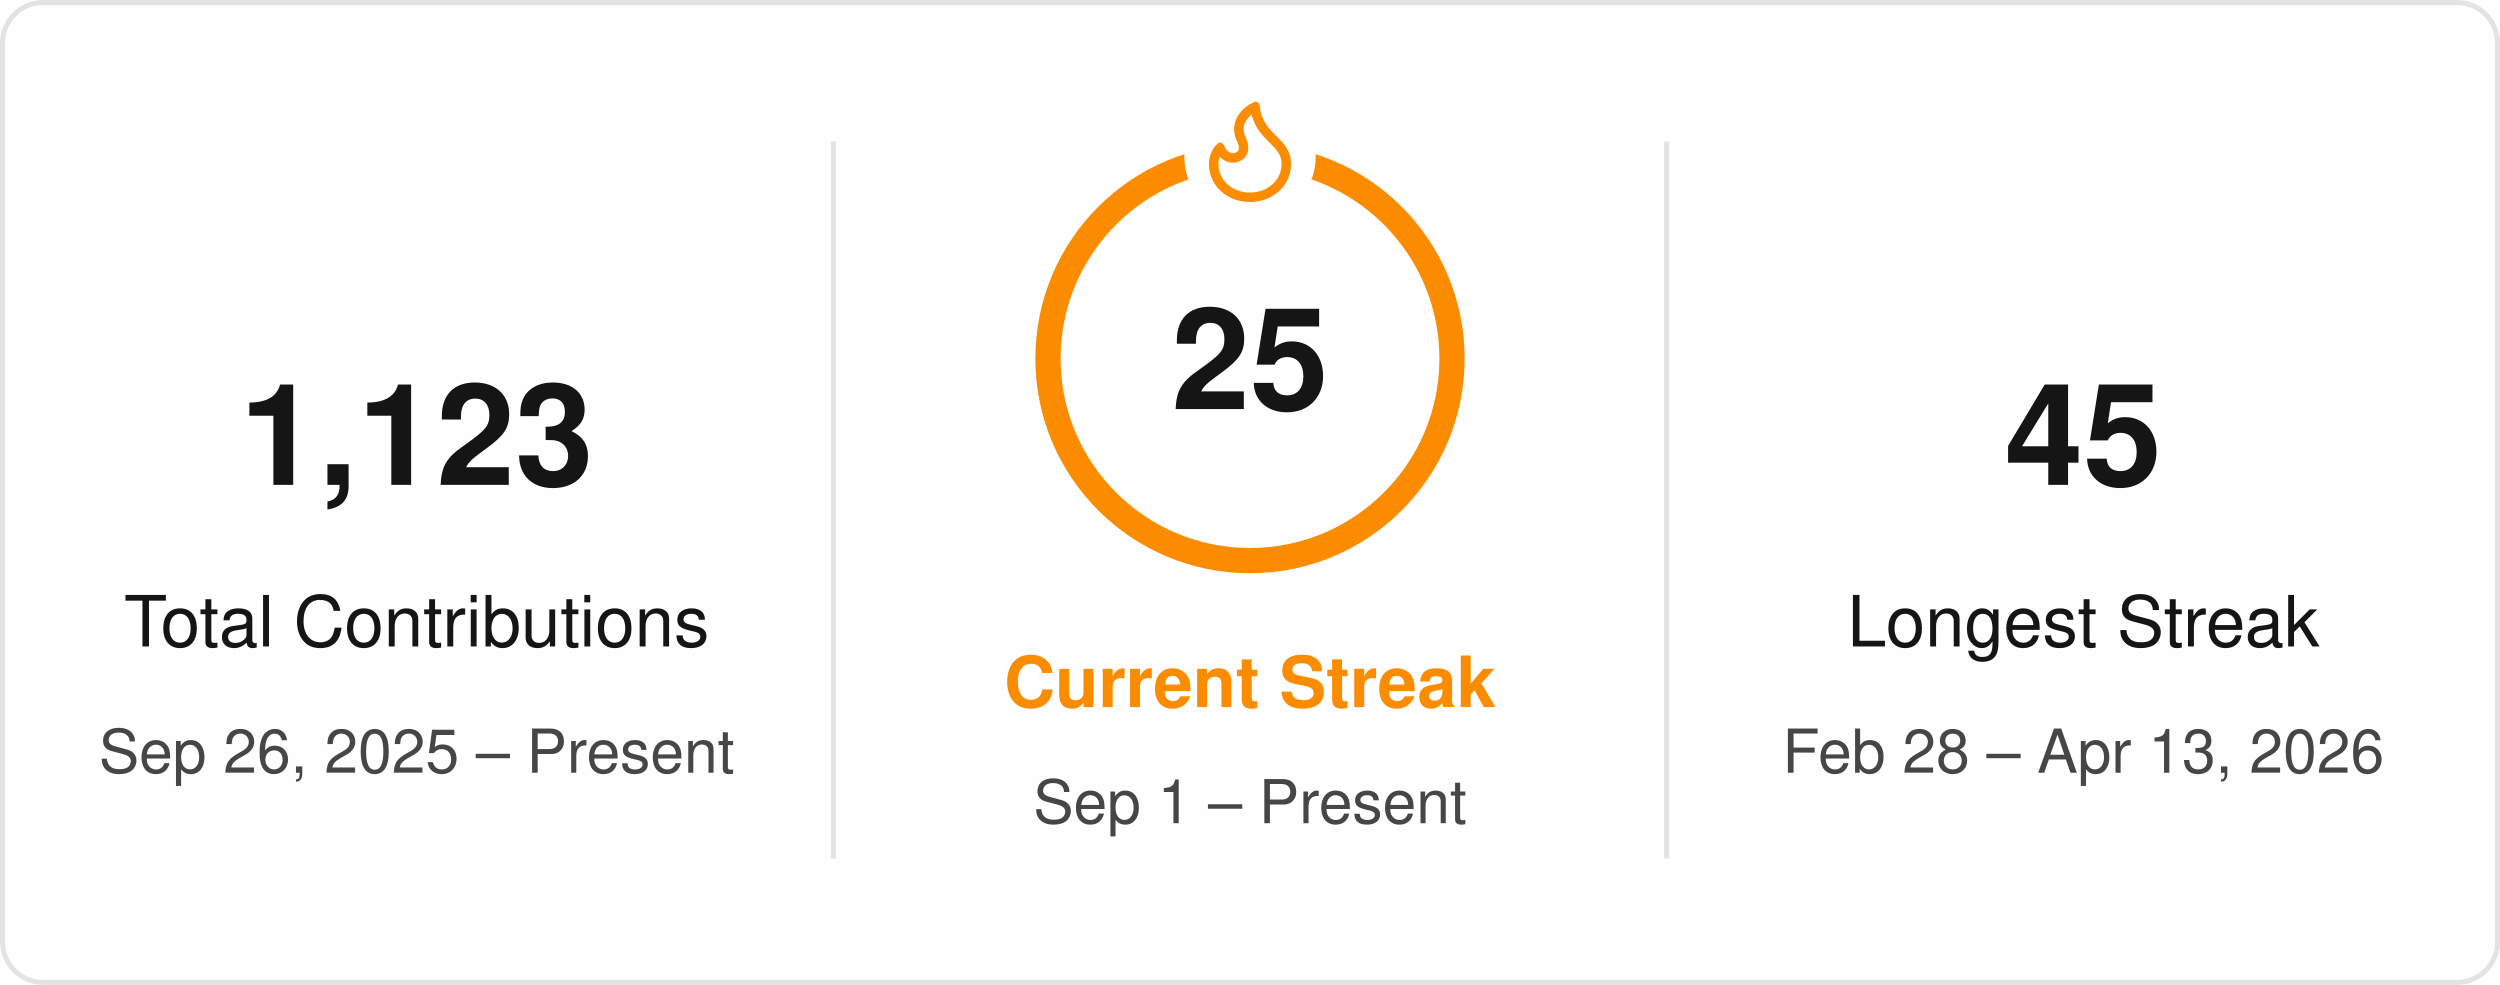
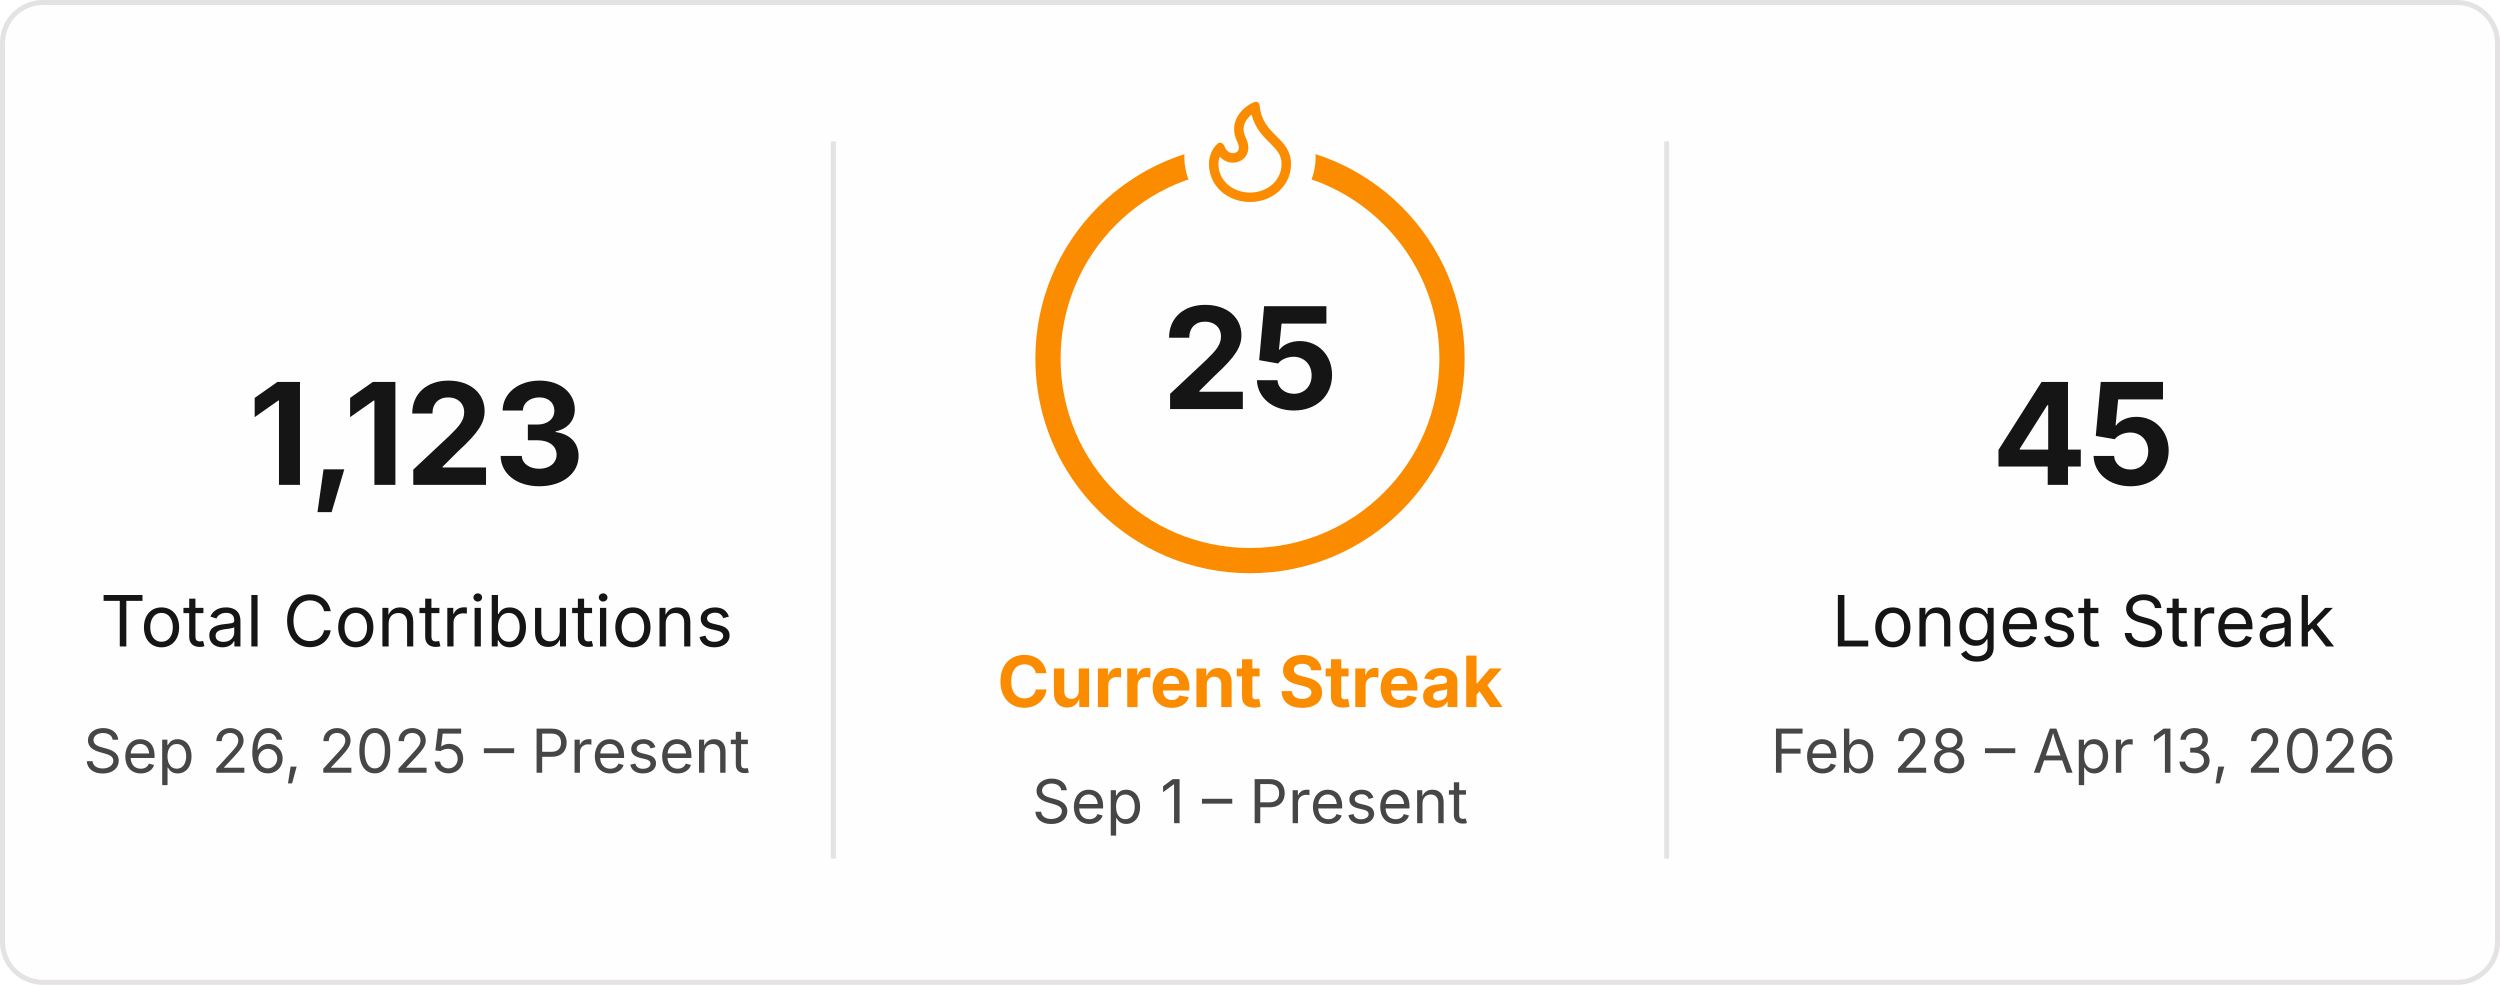
<svg xmlns="http://www.w3.org/2000/svg" width="495" height="195" viewBox="0 0 495 195" role="img">
  <rect x="0.5" y="0.5" rx="8" width="494" height="194" fill="#fffefe" stroke="#e4e2e2" />
-   <g font-family="ui-sans-serif,system-ui,-apple-system,Segoe UI,Helvetica,sans-serif" font-feature-settings="'tnum'">
+   <g font-family="Inter,ui-sans-serif,system-ui,-apple-system,BlinkMacSystemFont,Segoe UI,Roboto,Helvetica,Arial,sans-serif" font-feature-settings="'tnum'">
    <line x1="165" y1="28" x2="165" y2="170" stroke="#e4e2e2" stroke-width="1" />
    <line x1="330" y1="28" x2="330" y2="170" stroke="#e4e2e2" stroke-width="1" />
    <text x="82.5" y="96" text-anchor="middle" fill="#151515" font-size="28" font-weight="700">1,123</text>
    <text x="82.5" y="128" text-anchor="middle" fill="#151515" font-size="14">Total Contributions</text>
    <text x="82.5" y="153" text-anchor="middle" fill="#464646" font-size="12">Sep 26, 2025 – Present</text>
    <circle cx="247.5" cy="71" r="40" fill="none" stroke="#fb8c00" stroke-width="5" />
    <circle cx="247.5" cy="31" r="13" fill="#fffefe" />
    <svg x="237.5" y="20" width="20" height="20" viewBox="0 0 16 16">
      <path fill="#fb8c00" fill-rule="evenodd" d="M7.998 14.5c2.832 0 5-1.98 5-4.5 0-1.463-.68-2.19-1.879-3.383l-.036-.037c-1.013-1.008-2.3-2.29-2.834-4.434-.322.256-.63.579-.864.953-.432.696-.621 1.58-.046 2.73.473.947.67 2.284-.278 3.232-.61.61-1.545.84-2.403.633a2.788 2.788 0 01-1.436-.874A3.21 3.21 0 003 10c0 2.53 2.164 4.5 4.998 4.5zM9.533.753C9.496.34 9.16.009 8.77.146 7.035.75 4.34 3.187 5.997 6.5c.344.689.285 1.218.003 1.5-.419.419-1.54.487-2.04-.832-.173-.454-.659-.762-1.035-.454C2.036 7.44 1.5 8.702 1.5 10c0 3.512 2.998 6 6.498 6s6.5-2.5 6.5-6c0-2.137-1.128-3.26-2.312-4.438-1.19-1.184-2.436-2.425-2.653-4.81z" />
    </svg>
    <text x="247.5" y="81" text-anchor="middle" fill="#151515" font-size="28" font-weight="700">25</text>
    <text x="247.5" y="140" text-anchor="middle" fill="#fb8c00" font-size="14" font-weight="700">Current Streak</text>
    <text x="247.5" y="163" text-anchor="middle" fill="#464646" font-size="12">Sep 1 – Present</text>
    <text x="412.5" y="96" text-anchor="middle" fill="#151515" font-size="28" font-weight="700">45</text>
    <text x="412.5" y="128" text-anchor="middle" fill="#151515" font-size="14">Longest Streak</text>
    <text x="412.5" y="153" text-anchor="middle" fill="#464646" font-size="12">Feb 28 – Apr 13, 2026</text>
  </g>
</svg>
